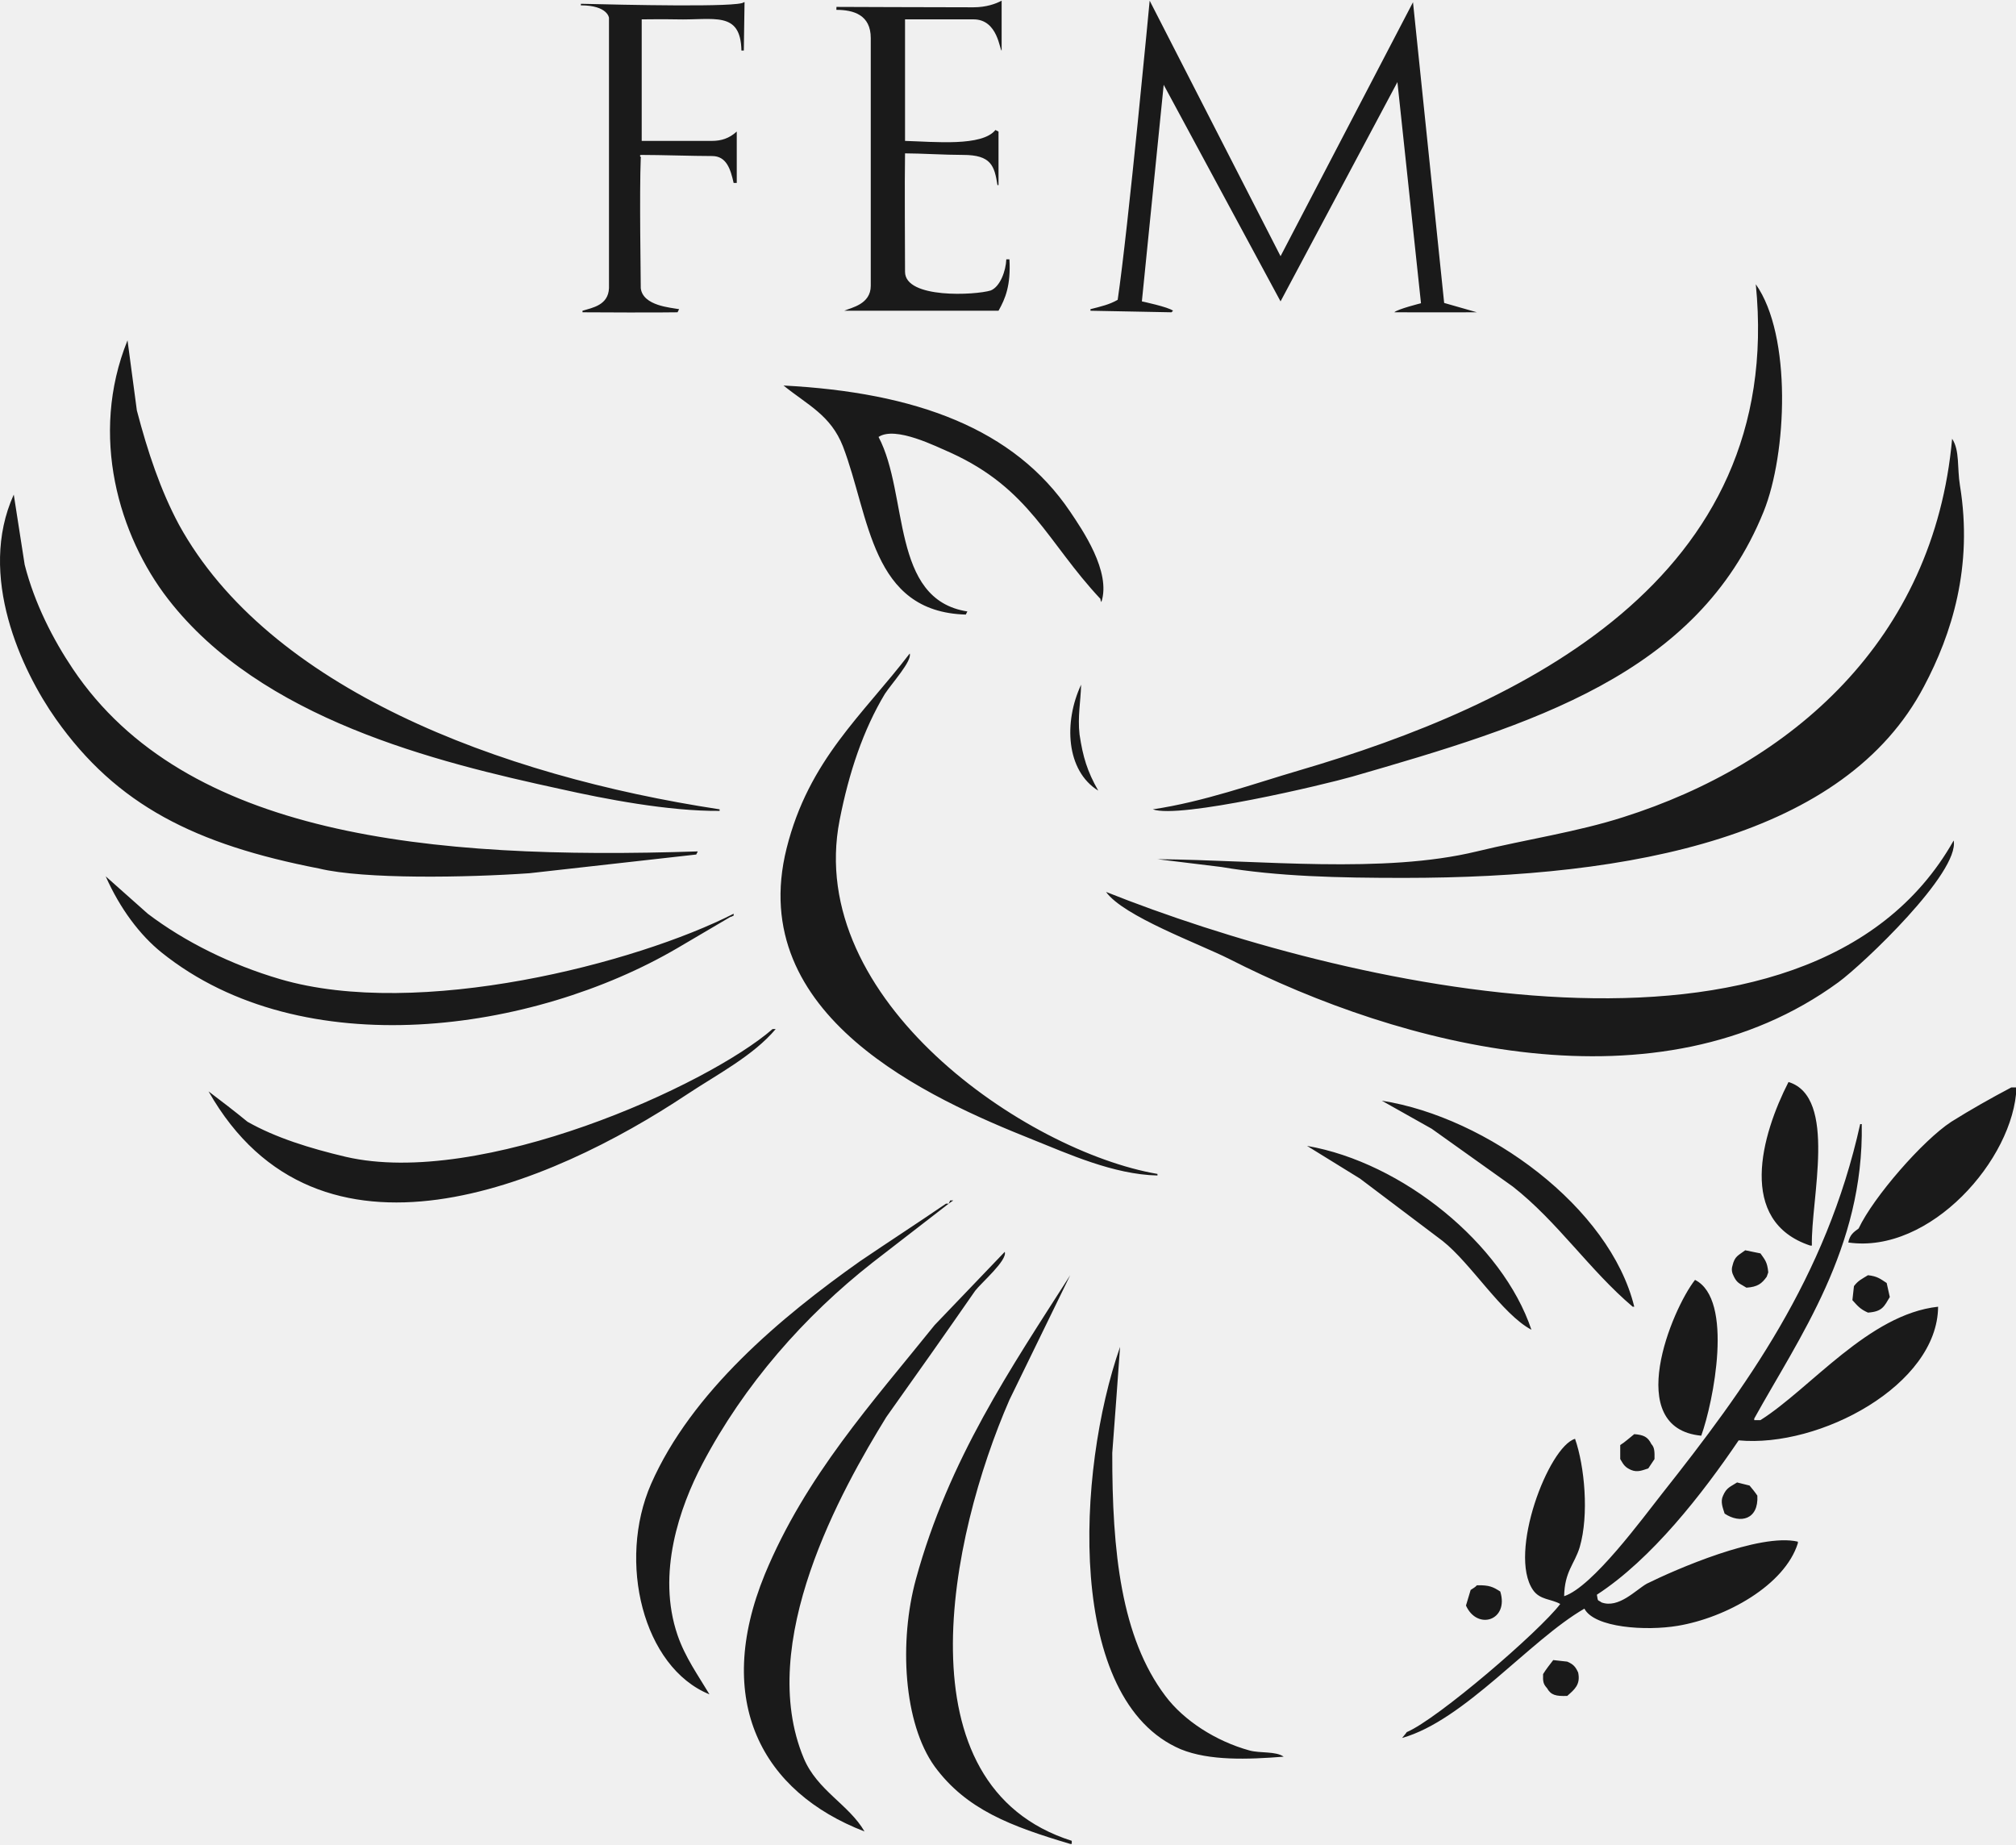
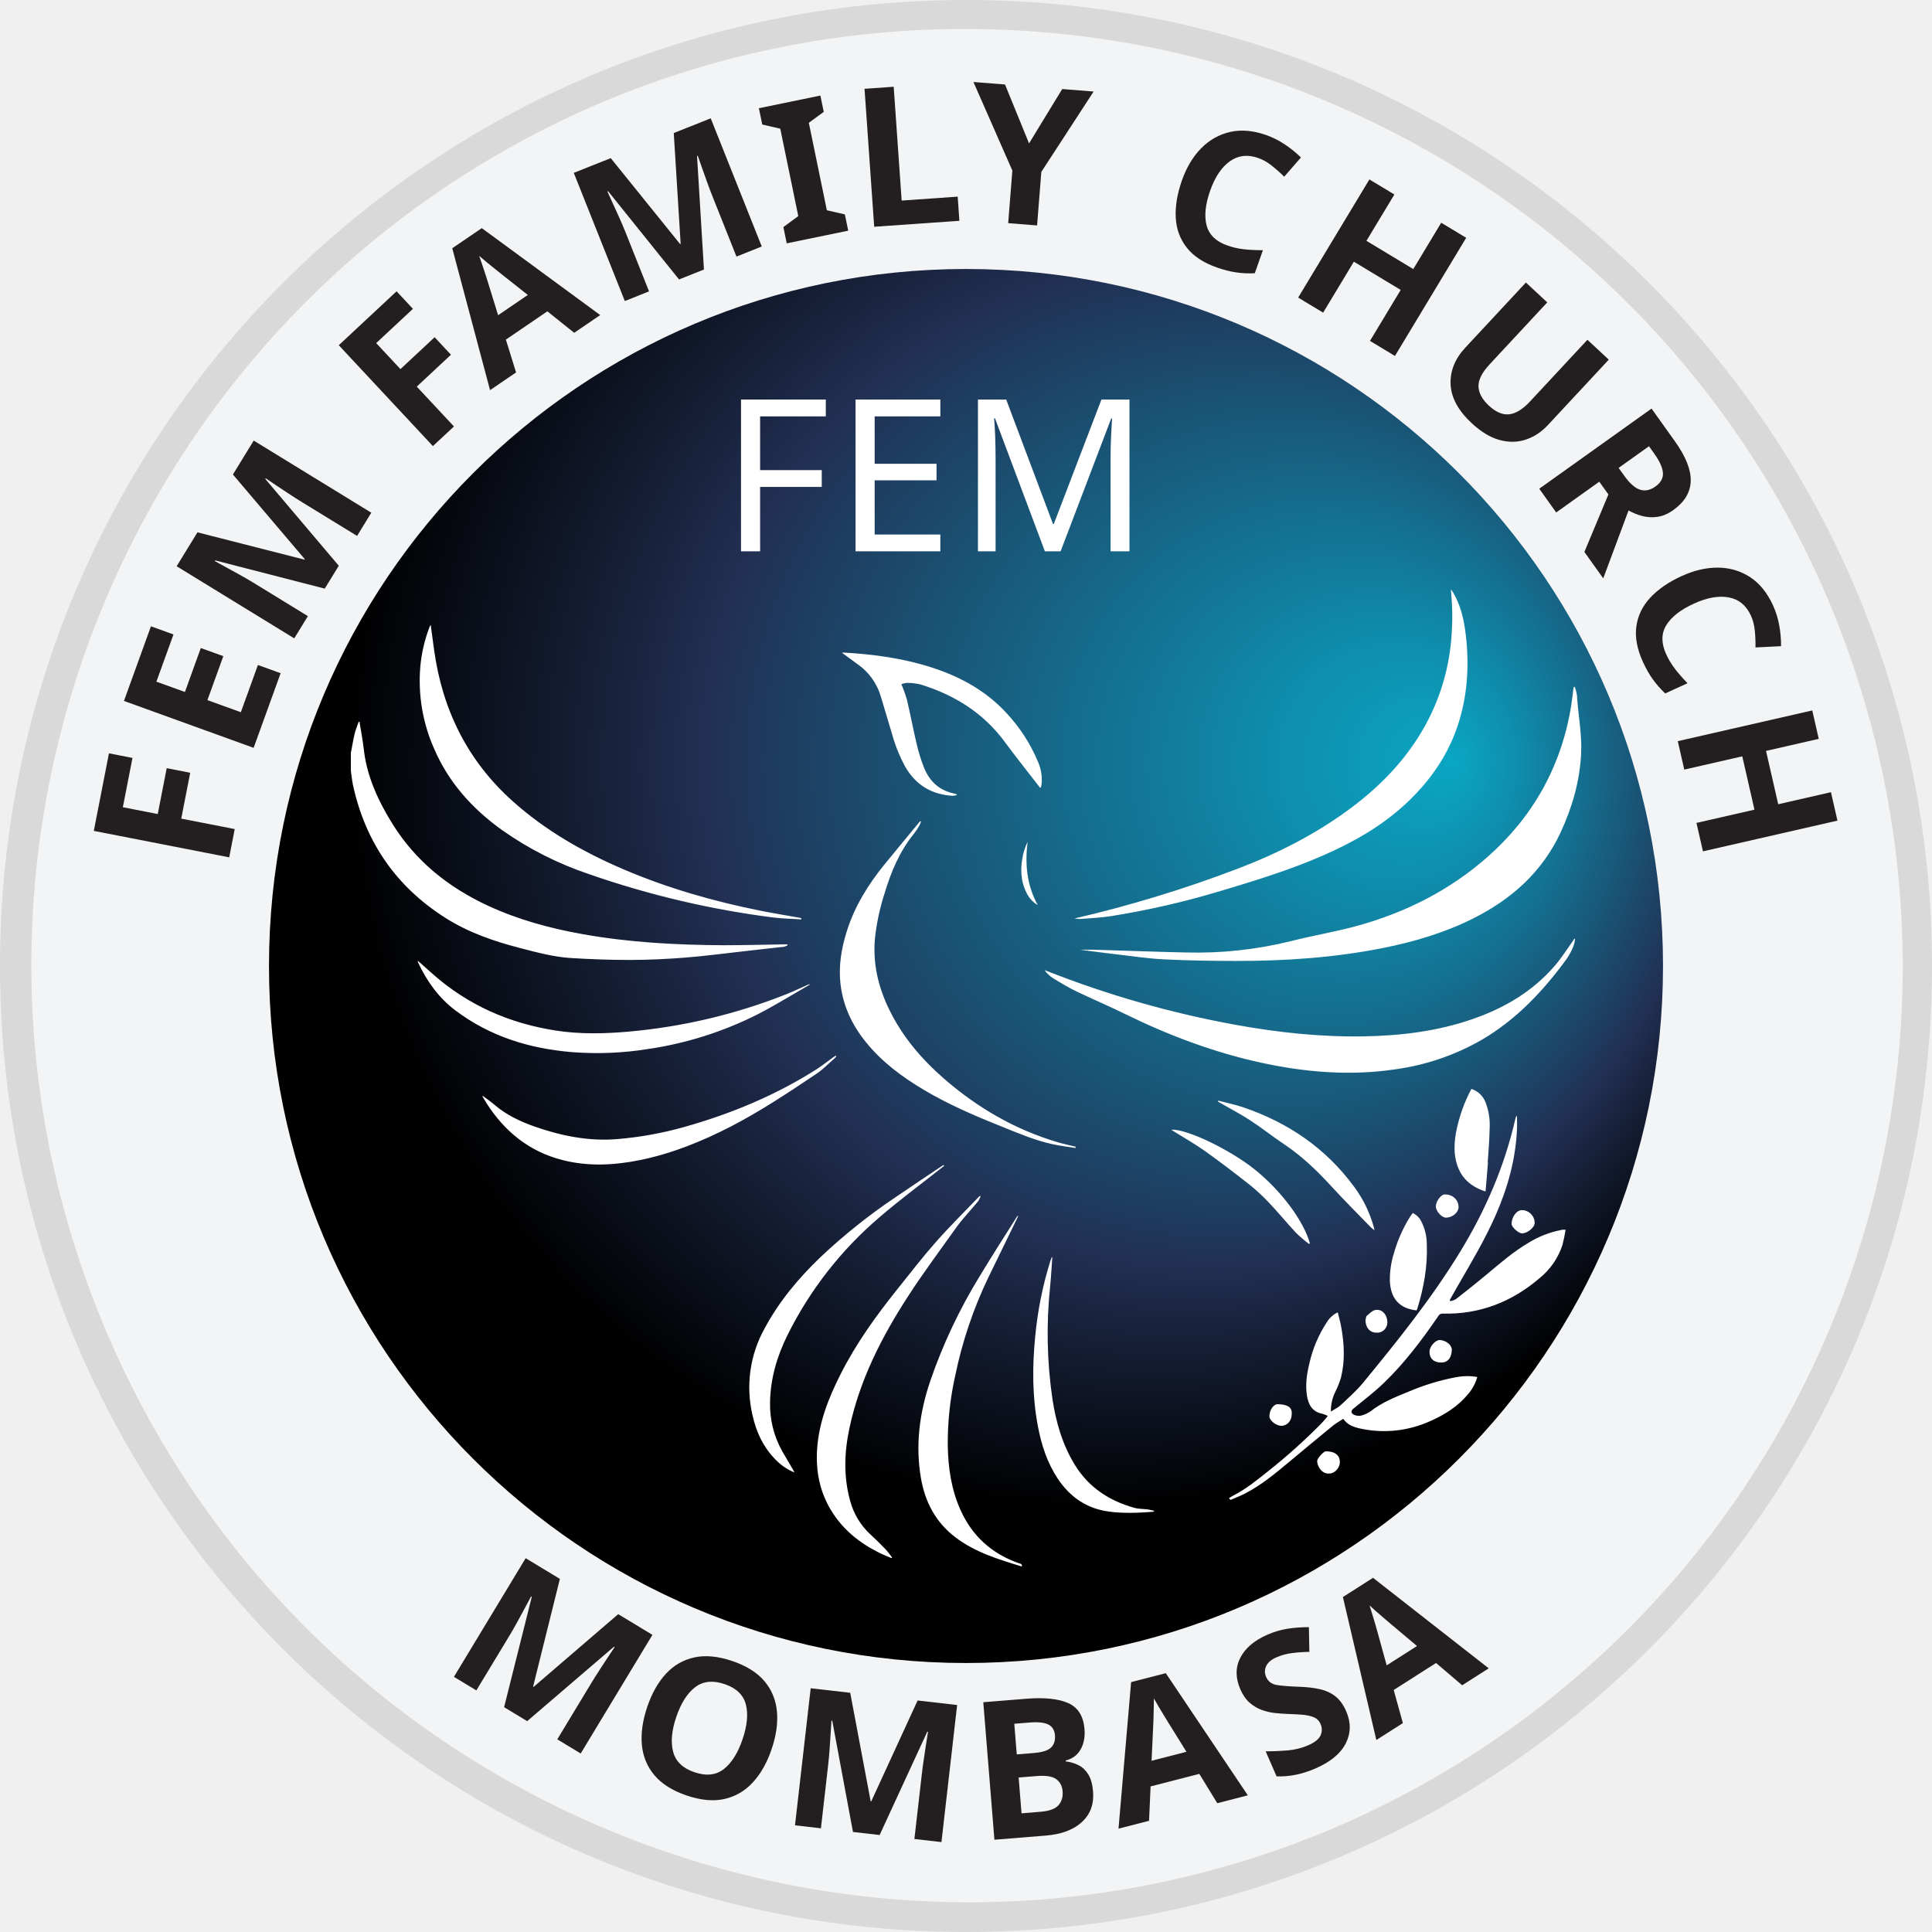
- <svg xmlns="http://www.w3.org/2000/svg" width="2000px" height="1830px">
-   <path fill-rule="evenodd" fill="rgb(26, 26, 26)" d="M1001.422,257.264 C1002.89,283.108 997.35,296.293 990.601,308.275 C960.355,308.275 853.359,308.275 837.567,308.275 C844.462,305.184 863.846,301.965 863.846,283.542 C863.846,265.119 863.846,47.885 863.846,37.761 C863.846,14.879 846.991,9.77 829.711,9.77 C829.711,8.16 829.838,8.3 829.838,6.845 C829.838,6.933 829.838,7.360 829.838,6.845 C839.578,6.845 919.212,7.24 965.664,7.24 C978.41,7.24 987.962,3.775 993.693,0.662 C993.693,9.285 993.693,41.450 993.693,50.127 C991.681,50.127 990.124,19.211 965.868,19.211 C947.492,19.211 925.833,19.211 897.853,19.211 C897.853,59.398 897.853,99.596 897.853,139.783 C927.327,140.626 974.294,145.512 987.509,128.963 C988.540,129.478 989.571,129.993 990.601,130.508 C990.601,148.26 990.601,165.548 990.601,183.65 C988.564,183.65 991.494,183.65 989.55,183.65 C986.550,164.444 983.237,153.695 955.48,153.695 C937.377,153.695 912.980,152.149 897.853,152.149 C897.344,178.856 897.853,250.871 897.853,269.630 C897.853,296.668 967.918,292.82 982.872,288.179 C992.211,284.415 997.88,268.795 998.330,257.264 M1386.325,81.43 L1270.390,299.0 L1154.455,84.134 L1132.814,299.0 C1132.814,299.0 1159.266,304.596 1163.730,308.275 C1163.215,308.790 1162.700,309.305 1162.184,309.821 C1135.393,309.305 1108.594,308.790 1081.803,308.275 C1081.803,307.760 1081.803,307.244 1081.803,306.729 C1092.580,303.940 1100.468,302.221 1108.81,297.454 C1119.220,227.23 1140.543,0.662 1140.543,0.662 L1270.390,254.172 L1401.783,2.207 L1432.698,300.546 L1465.160,309.821 C1465.160,309.821 1391.247,309.995 1383.233,309.821 C1386.391,306.663 1409.710,300.84 1409.710,300.84 L1386.325,81.43 ZM737.91,2.207 C739.151,2.207 738.636,2.207 738.636,2.207 L737.91,50.127 C737.91,50.127 736.60,50.127 735.545,50.127 C734.689,10.325 708.283,20.211 670.621,19.211 C660.518,18.943 636.614,19.211 636.614,19.211 C636.614,19.211 636.614,100.112 636.614,139.783 C661.359,139.783 685.770,139.783 706.175,139.783 C715.507,139.783 723.361,137.370 730.907,130.508 C730.907,149.56 730.907,162.972 730.907,181.520 C728.768,181.520 729.480,181.520 727.816,181.520 C724.721,167.649 720.671,154.806 706.443,154.806 C687.484,154.806 656.284,153.695 635.68,153.695 C633.522,154.726 636.614,155.756 635.68,156.787 C634.266,190.808 635.68,275.59 635.68,285.88 C637.76,303.584 665.985,305.183 673.713,306.729 C673.198,307.759 672.682,308.790 672.167,309.821 C657.293,310.187 586.365,309.944 577.874,309.821 C577.874,309.660 577.874,309.464 577.874,308.275 C587.837,305.275 603.44,302.789 604.152,285.88 C604.152,270.502 604.152,247.353 604.152,221.710 C604.152,156.564 604.152,17.665 604.152,17.665 C604.152,17.665 602.928,5.357 576.328,5.299 C575.982,4.895 576.333,5.334 576.328,3.753 C616.684,4.709 734.185,7.53 737.91,2.207 ZM1741.858,281.996 C1777.774,332.724 1772.855,450.151 1749.587,507.682 C1684.135,669.514 1518.868,719.292 1341.497,770.468 C1314.689,778.202 1170.137,812.595 1143.635,802.929 C1194.118,795.467 1243.794,777.520 1288.940,764.284 C1507.443,700.223 1771.161,575.537 1741.858,281.996 ZM126.501,337.645 C129.593,360.829 132.685,384.21 135.776,407.206 C146.534,448.300 159.22,486.306 177.513,520.49 C266.486,682.415 494.175,769.511 713.904,802.929 C713.904,803.445 713.904,803.960 713.904,804.475 C663.20,804.911 599.866,792.617 556.233,782.834 C432.131,755.9 258.96,713.520 166.692,594.247 C118.283,531.78 88.227,432.350 126.501,337.645 ZM777.281,382.473 C908.524,389.29 1006.237,425.30 1061.708,507.682 C1073.558,525.340 1102.57,567.152 1092.624,597.338 C1092.108,596.308 1091.593,595.277 1091.78,594.247 C1038.639,537.560 1022.173,484.97 942.681,448.942 C929.309,443.28 888.479,422.280 871.575,433.484 C901.702,490.658 883.262,594.751 959.685,606.613 C959.170,607.644 958.654,608.674 958.139,609.705 C863.745,607.112 862.989,512.578 836.22,442.759 C824.101,411.897 801.387,401.92 777.281,382.473 ZM1936.628,435.30 C1944.301,446.722 1941.546,464.311 1944.357,481.404 C1957.708,562.583 1935.926,629.67 1908.803,680.811 C1830.643,829.925 1620.139,870.930 1392.508,870.944 C1328.406,870.948 1267.528,869.624 1211.650,860.124 C1190.526,857.548 1169.396,854.971 1148.272,852.395 C1250.689,853.317 1372.397,867.169 1465.160,844.666 C1514.885,832.603 1564.67,825.360 1610.465,810.658 C1776.291,758.115 1918.684,635.520 1936.628,435.30 ZM316.634,861.670 C193.785,837.81 115.841,798.938 55.395,713.273 C21.437,665.149 -22.756,570.97 13.658,490.679 C17.265,513.863 20.872,537.55 24.479,560.239 C34.240,598.533 52.597,634.374 72.399,663.808 C183.801,829.404 424.743,853.456 692.263,844.666 C691.747,845.696 691.232,846.727 690.717,847.757 C635.589,853.940 580.445,860.124 525.317,866.307 C462.931,870.678 361.140,872.42 316.634,861.670 ZM902.491,648.350 C905.113,655.625 884.40,678.282 877.758,688.540 C856.49,723.988 842.220,766.181 832.930,813.750 C798.116,992.10 1017.883,1142.226 1148.272,1164.645 C1148.272,1165.161 1148.272,1165.676 1148.272,1166.191 C1104.506,1165.20 1059.365,1144.516 1024.609,1130.638 C922.253,1089.768 738.700,1008.161 780.373,841.574 C802.396,753.536 855.959,709.264 902.491,648.350 ZM1072.528,679.266 C1072.13,695.753 1068.948,710.970 1070.982,728.731 C1074.297,750.784 1078.570,765.195 1089.532,784.380 C1057.502,764.554 1055.181,716.30 1072.528,679.266 ZM1938.174,833.845 C1944.177,865.635 1848.149,956.718 1823.785,974.513 C1645.147,1104.981 1390.986,1038.739 1219.379,951.326 C1189.330,936.19 1114.436,908.998 1097.261,884.856 C1328.66,977.183 1794.524,1088.467 1938.174,833.845 ZM104.860,869.398 C118.771,881.764 132.686,894.132 146.597,906.498 C183.110,934.21 229.199,957.113 277.989,971.421 C415.286,1011.685 631.539,955.60 727.816,906.498 C727.816,907.13 727.816,907.528 727.816,908.43 C726.785,908.559 725.755,909.74 724.724,909.589 C707.207,919.893 689.684,930.201 672.167,940.505 C529.14,1024.34 300.620,1057.393 160.509,945.142 C138.712,927.679 118.929,901.214 104.860,869.398 ZM766.461,1020.886 C767.491,1020.886 768.522,1020.886 769.552,1020.886 C747.24,1047.488 710.918,1066.210 681.442,1085.810 C545.969,1175.891 315.95,1274.778 206.883,1082.718 C219.763,1092.507 232.647,1102.299 245.528,1112.88 C273.462,1128.736 307.62,1139.309 342.913,1147.642 C476.802,1178.761 701.687,1077.236 766.461,1020.886 ZM1774.319,1073.443 C1823.155,1088.389 1796.292,1190.312 1797.506,1235.752 C1796.991,1235.752 1796.476,1235.752 1795.960,1235.752 C1722.901,1211.600 1747.554,1125.673 1774.319,1073.443 ZM1995.368,1078.81 C1996.914,1078.81 1998.460,1078.81 2000.5,1078.81 C1997.990,1149.901 1914.681,1244.425 1833.60,1232.660 C1835.166,1225.160 1838.508,1222.657 1843.880,1218.748 C1858.677,1187.420 1907.52,1131.382 1935.82,1112.88 C1955.175,1100.754 1975.275,1089.416 1995.368,1078.81 ZM1370.867,1091.993 C1475.272,1108.35 1597.235,1197.86 1621.286,1296.38 C1620.770,1296.38 1620.255,1296.38 1619.740,1296.38 C1577.12,1260.331 1545.145,1211.866 1500.714,1177.12 C1473.922,1157.949 1447.123,1138.880 1420.332,1119.817 C1403.845,1110.544 1387.354,1101.267 1370.867,1091.993 ZM1922.716,1296.38 C1922.240,1373.916 1805.465,1436.540 1724.854,1428.976 C1688.743,1482.244 1638.51,1546.799 1584.186,1582.10 C1585.515,1589.7 1584.7,1586.610 1588.824,1589.739 C1605.779,1595.994 1622.71,1577.46 1633.652,1571.190 C1661.67,1557.324 1745.500,1520.558 1783.594,1529.453 C1783.594,1529.968 1783.594,1530.484 1783.594,1530.999 C1770.559,1572.703 1712.448,1604.879 1664.568,1612.926 C1632.727,1618.277 1581.737,1614.865 1571.820,1595.922 C1517.668,1627.126 1452.905,1706.746 1390.962,1724.223 C1392.508,1722.163 1394.54,1720.101 1395.599,1718.40 C1426.316,1705.381 1527.42,1618.33 1547.87,1591.285 C1538.882,1586.147 1527.675,1587.399 1520.809,1577.373 C1495.800,1540.855 1536.337,1435.135 1562.545,1427.431 C1571.993,1454.468 1576.547,1502.71 1567.183,1534.91 C1561.961,1551.946 1552.217,1558.85 1551.725,1583.556 C1579.940,1574.31 1629.796,1505.951 1649.110,1481.533 C1731.414,1377.481 1811.682,1267.782 1845.426,1115.180 C1845.941,1115.180 1846.457,1115.180 1846.972,1115.180 C1849.225,1237.965 1784.463,1327.504 1740.312,1407.335 C1740.312,1407.851 1740.312,1408.366 1740.312,1408.881 C1742.373,1408.881 1744.434,1408.881 1746.495,1408.881 C1795.849,1377.77 1853.926,1303.813 1922.716,1296.38 ZM1296.669,1136.821 C1391.254,1153.240 1490.635,1233.880 1519.263,1319.225 C1490.169,1303.844 1459.442,1253.454 1431.153,1231.115 C1403.846,1210.506 1376.532,1189.891 1349.226,1169.283 C1331.708,1158.463 1314.186,1147.641 1296.669,1136.821 ZM942.681,1190.924 C943.712,1190.924 944.743,1190.924 945.773,1190.924 C944.227,1191.954 942.681,1192.985 941.136,1194.16 C941.651,1192.985 942.166,1191.954 942.681,1190.924 ZM938.44,1194.16 C939.74,1194.16 940.105,1194.16 941.136,1194.16 C915.890,1213.594 890.637,1233.178 865.392,1252.756 C798.186,1305.524 738.284,1373.512 696.900,1452.163 C674.232,1495.245 651.277,1561.166 672.167,1622.201 C679.727,1644.290 692.675,1662.212 703.83,1680.941 C637.789,1654.12 612.342,1549.101 645.889,1472.259 C686.134,1380.72 774.946,1306.602 853.25,1251.210 C881.362,1232.147 909.707,1213.78 938.44,1194.16 ZM1731.37,1240.389 C1736.189,1241.420 1741.343,1242.450 1746.495,1243.481 C1750.744,1249.649 1753.270,1251.728 1754.224,1262.30 C1753.709,1263.576 1753.193,1265.122 1752.678,1266.668 C1747.772,1273.422 1743.817,1276.712 1732.583,1277.488 C1726.631,1273.631 1723.558,1273.443 1720.216,1266.668 C1718.111,1262.725 1717.559,1259.420 1718.671,1255.847 C1720.947,1245.959 1724.632,1245.553 1731.37,1240.389 ZM996.784,1241.935 C999.569,1250.373 973.362,1272.712 967.414,1280.580 C938.47,1322.312 908.671,1364.57 879.304,1405.790 C835.107,1477.519 749.433,1629.744 797.377,1744.319 C810.784,1776.359 842.160,1790.208 857.663,1816.971 C755.984,1777.832 707.222,1687.78 758.732,1561.915 C799.21,1464.15 865.693,1391.194 927.223,1314.587 C950.408,1290.373 973.600,1266.150 996.784,1241.935 ZM1061.708,1265.122 C1041.614,1306.339 1021.515,1347.569 1001.422,1388.786 C942.12,1524.881 890.676,1771.512 1063.253,1826.246 C1063.253,1827.276 1063.253,1828.307 1063.253,1829.337 C1062.738,1829.337 1062.223,1829.337 1061.708,1829.337 C1003.260,1811.920 958.696,1795.398 927.223,1752.48 C896.236,1709.365 891.763,1628.313 908.674,1566.552 C941.244,1447.606 1002.851,1357.366 1061.708,1265.122 ZM1853.155,1265.122 C1862.652,1266.138 1865.676,1268.957 1871.704,1272.851 C1872.735,1277.488 1873.766,1282.126 1874.796,1286.763 C1869.25,1295.978 1867.563,1301.214 1853.155,1302.221 C1845.243,1298.718 1842.927,1295.604 1837.697,1289.855 C1838.212,1285.218 1838.727,1280.580 1839.243,1275.943 C1843.494,1270.337 1846.980,1268.945 1853.155,1265.122 ZM1681.572,1269.759 C1720.286,1289.224 1699.722,1391.202 1687.755,1424.339 C1609.724,1416.906 1658.471,1299.135 1681.572,1269.759 ZM1111.173,1336.229 C1108.597,1371.263 1106.20,1406.308 1103.444,1441.343 C1103.209,1539.809 1112.379,1624.552 1156.1,1682.487 C1174.430,1706.963 1206.122,1727.366 1239.474,1736.590 C1250.286,1739.580 1265.470,1737.114 1273.482,1742.773 C1237.728,1745.619 1199.644,1746.919 1171.459,1735.44 C1057.276,1686.934 1067.765,1460.209 1111.173,1336.229 ZM1621.286,1422.793 C1630.685,1423.562 1634.720,1425.497 1638.289,1432.68 C1641.315,1435.854 1641.544,1439.907 1641.381,1447.526 C1639.320,1450.617 1637.259,1453.709 1635.198,1456.801 C1629.484,1458.593 1624.517,1460.998 1618.194,1458.347 C1612.195,1455.699 1610.85,1453.460 1607.373,1447.526 C1607.373,1442.889 1607.373,1438.251 1607.373,1433.614 C1612.10,1430.7 1616.649,1426.400 1621.286,1422.793 ZM1723.308,1470.713 C1727.430,1471.743 1731.553,1472.774 1735.674,1473.804 C1738.250,1476.896 1740.827,1479.988 1743.403,1483.79 C1744.755,1507.665 1726.377,1511.959 1710.942,1501.629 C1709.101,1495.809 1706.524,1489.718 1709.396,1483.79 C1712.913,1475.602 1716.827,1474.967 1723.308,1470.713 ZM1465.160,1572.735 C1477.776,1572.421 1481.489,1574.559 1488.347,1578.919 C1497.279,1607.683 1465.517,1617.790 1454.340,1592.831 C1455.885,1587.679 1457.431,1582.525 1458.977,1577.373 C1461.38,1575.827 1463.99,1574.281 1465.160,1572.735 ZM1540.904,1646.934 C1545.541,1647.449 1550.179,1647.964 1554.816,1648.479 C1560.815,1651.127 1562.926,1653.366 1565.637,1659.300 C1568.170,1671.41 1561.889,1676.153 1554.816,1682.487 C1543.476,1682.890 1538.684,1681.757 1534.721,1674.758 C1531.154,1670.805 1530.533,1668.492 1530.84,1660.846 C1533.690,1656.209 1537.298,1651.570 1540.904,1646.934 ZM1386.325,1725.769 C1387.355,1725.769 1388.386,1725.769 1389.416,1725.769 C1388.386,1725.769 1387.355,1725.769 1386.325,1725.769 Z" />
+ <svg xmlns="http://www.w3.org/2000/svg" id="Layer_1" data-name="Layer 1" viewBox="0 0 1000 1000">
+   <defs>
+     <style>.cls-1{fill:#f3f4f5;}.cls-2{fill:#dad9d9;}.cls-3{fill:url(#radial-gradient);}.cls-4{font-size:100px;fill:#231f20;font-family:EBGaramond-Bold, EB Garamond;font-weight:700;}.cls-5,.cls-6{fill:#fff;}.cls-6{font-size:110px;font-family:SpaceandAstronomy, Space and Astronomy;letter-spacing:0.02em;}</style>
+     <radialGradient id="radial-gradient" cx="564.54" cy="394.45" fx="752.982" r="385.65" gradientUnits="userSpaceOnUse">
+       <stop offset="0" stop-color="#0aa6c4" />
+       <stop offset="0.16" stop-color="#0f8ead" />
+       <stop offset="0.5" stop-color="#1a5173" />
+       <stop offset="0.68" stop-color="#212f52" />
+       <stop offset="0.76" stop-color="#18223c" />
+       <stop offset="1" />
+     </radialGradient>
+   </defs>
+   <path class="cls-1" d="M500,992.5A492.63,492.63,0,0,1,308.3,46.2,492.63,492.63,0,0,1,691.7,953.8,489.39,489.39,0,0,1,500,992.5Z" />
+   <path class="cls-2" d="M500,15A485.13,485.13,0,0,1,688.78,946.89,485.13,485.13,0,0,1,311.22,53.11,481.88,481.88,0,0,1,500,15m0-15C223.86,0,0,223.86,0,500s223.86,500,500,500,500-223.86,500-500S776.14,0,500,0Z" />
+   <circle class="cls-3" cx="500" cy="500" r="360.77" />
+   <text class="cls-4" transform="translate(116.91 452.59) rotate(-78.95)">F</text>
+   <text class="cls-4" transform="matrix(0.34, -0.94, 0.94, 0.34, 128.22, 395.54)">E</text>
+   <text class="cls-4" transform="translate(147.6 338.09) rotate(-58.48)">M</text>
+   <text class="cls-4" transform="translate(199.78 258.66) rotate(-49.42)"> </text>
+   <text class="cls-4" transform="translate(217.48 237.04) rotate(-43.01)">F</text>
+   <text class="cls-4" transform="translate(253.65 201.94) rotate(-34.28)">A</text>
+   <text class="cls-4" transform="translate(315.04 159.14) rotate(-21.71)">M</text>
+   <text class="cls-4" transform="translate(404.07 126.6) rotate(-11.64)">I</text>
+   <text class="cls-4" transform="matrix(1, -0.07, 0.07, 1, 443.48, 118)">L</text>
+   <text class="cls-4" transform="translate(498.21 113.63) rotate(4.53)">Y</text>
+   <text class="cls-4" transform="translate(567.16 120.65) rotate(11.74)"> </text>
+   <text class="cls-4" transform="matrix(0.94, 0.33, -0.33, 0.94, 594.54, 125)">C</text>
+   <text class="cls-4" transform="translate(664.22 149.38) rotate(31.09)">H</text>
+   <text class="cls-4" transform="translate(734.94 192.72) rotate(42.94)">U</text>
+   <text class="cls-4" transform="translate(791.49 245.64) rotate(54.48)">R</text>
+   <text class="cls-4" transform="translate(835.53 307.76) rotate(65.41)">C</text>
+   <text class="cls-4" transform="translate(866.41 374.85) rotate(77.13)">H</text>
+   <text class="cls-4" transform="translate(712.39 900.63) rotate(-32.53)">A</text>
+   <text class="cls-4" transform="translate(657.86 924.3) rotate(-23.56)">S</text>
+   <text class="cls-4" transform="matrix(0.97, -0.25, 0.25, 0.97, 578.94, 946.51)">A</text>
+   <text class="cls-4" transform="translate(505.74 952.97) rotate(-4.63)">B</text>
+   <text class="cls-4" transform="translate(402.55 943.76) rotate(6.53)">M</text>
+   <text class="cls-4" transform="translate(317.95 915.5) rotate(18.85)">O</text>
+   <text class="cls-4" transform="matrix(0.86, 0.52, -0.52, 0.86, 227.21, 863.25)">M</text>
+   <path class="cls-5" d="M181.56,390c.66-3.41,1.21-6.84,2-10.21.51-2.13,1.4-4.17,2.12-6.25l.4.08c.75,4.7,1.66,9.39,2.2,14.11,1.61,14.25,7.48,26.83,14.92,38.8,12,19.25,28.9,32.75,49.27,42.21,15.59,7.24,32,11.72,48.91,14.74,24.14,4.33,48.54,5.64,73,5.77,10.51,0,21-.29,31.53-.45h1.62c.06.15.12.29.17.43A6.77,6.77,0,0,1,406,490c-6.87.81-13.74,1.57-20.61,2.33-10.17,1.13-20.32,2.5-30.52,3.31-9.49.75-19,1.2-28.54,1.23-10.29,0-20.58-.35-30.85-1-9-.55-17.69-2.94-26.38-5.19-13.59-3.51-26.81-8.09-38.71-15.68-25.42-16.19-41.25-39.14-47.67-68.57-.54-2.48-.75-5-1.12-7.56V390M753.72,712.82A118.46,118.46,0,0,0,729,720.35c-6.85,2.78-13.73,5.53-19.64,10.17a14.07,14.07,0,0,1-3.79,1.86,5.93,5.93,0,0,1-4.91-.18c-1.47-.77-1.48-2-.25-3,5.28-4.37,10.79-8.51,15.72-13.24,10.85-10.42,19.85-22.39,28.34-34.77a2.28,2.28,0,0,1,2.18-1.27c19.24.5,35.94-6.07,50.42-18.5a36.8,36.8,0,0,0,11.61-16.88,78.34,78.34,0,0,0,1.66-8c-.68,0-.89-.08-1.1-.07-.38,0-.75.09-1.13.16a50.15,50.15,0,0,0-16.79,6.53c-8,4.69-14.92,10.74-22,16.64-5.18,4.33-10.48,8.51-15.79,12.67a9.38,9.38,0,0,1-2.85,1l-.32-.55c1.44-2.54,2.87-5.08,4.33-7.61,6.85-11.88,13.88-23.65,19.42-36.23,6.23-14.17,10.35-28.87,11.07-44.4.12-2.4,0-4.81,0-7.22a2.37,2.37,0,0,0-.77,1.36c-5.59,24.76-15.55,47.72-28.77,69.31-14.68,24-32.25,45.86-50.06,67.52-3.47,4.23-7.65,7.89-11.65,11.65-1.37,1.29-3.2,2.11-5.06,3.31a22.07,22.07,0,0,1,2.35-10.35,43.31,43.31,0,0,0,2.87-7.26c2.16-8.66,1.68-17.39.14-26.09-.45-2.53-1.18-5-1.82-7.65a13.53,13.53,0,0,0-5.72,5.24,64.06,64.06,0,0,0-8.93,21.07c-1.35,5.47-2.17,11-1.31,16.66.72,4.78,2.72,8.48,7.95,9.52a19.41,19.41,0,0,1,2.88,1.11c-.48.61-.73,1-1,1.29-1,1.13-2,2.29-3.08,3.38a301,301,0,0,1-26.79,23.94c-5.78,4.63-11.53,9.3-18.18,12.69-.73.37-1.4.84-2.09,1.26l.72.94c2.51-1.09,5.09-2,7.52-3.29,8.54-4.39,15.84-10.53,23.17-16.63S682.35,744.1,689.83,738c1.66-1.35,3.58-2.4,5.41-3.61,2.23,3.13,5.42,4.28,8.74,5a57.78,57.78,0,0,0,36.68-4c7.33-3.27,14-7.49,19.2-13.78a23.21,23.21,0,0,0,4.78-8.87,29.21,29.21,0,0,0-10.92.11M814.6,355.53c-.06.3-.15.59-.19.89-.43,3.19-.76,6.38-1.28,9.55-5.19,31-19.72,56.91-43.3,77.68-19.56,17.21-42.27,28.65-67.25,35.54-11.26,3.11-22.85,5-34.17,7.88A203.79,203.79,0,0,1,613.7,493c-15.68-.34-31.35-.95-47-1.41-2.52-.08-5,0-7.57,0,6.14.82,12.29,1.62,18.44,2.33,8.17.94,16.32,2.21,24.51,2.62,12.39.62,24.82.82,37.23.84,25.58.05,51-1.64,76.19-6.63,16.28-3.22,32.1-7.89,47-15.35,19.91-10,35.74-24.06,45.29-44.59,6-13,9.91-26.42,10.6-40.78.49-10.2-1.59-20.17-2.18-30.27a21.18,21.18,0,0,0-1.12-4.25l-.46.08m.21,130.29c-.27.45-.51.91-.82,1.33-3,4.19-5.78,8.6-9.13,12.51C793.49,513,779,521.6,762.62,527.33c-18.39,6.45-37.45,8.76-56.81,9.09-22.24.38-44.25-2-66.1-5.94a520.44,520.44,0,0,1-97.88-27.91c-.38-.15-.79-.23-1.18-.35a18.7,18.7,0,0,0,4.42,4.12c4,2.42,8,4.84,12.22,6.87,8.37,4,17,7.65,25.29,11.75,22.46,11,45.71,19.76,70.17,25.09,23,5,46.17,6.91,69.58,3.41a123.2,123.2,0,0,0,44.51-15.19c18.1-10.58,32.14-25.51,44.32-42.31a34.5,34.5,0,0,0,3.35-6.51,16.73,16.73,0,0,0,.73-3.5l-.43-.13M559,475.66c5.31-.42,10.67-.62,15.92-1.45a429.82,429.82,0,0,0,55.32-12.59c18.3-5.45,36.56-11,54.1-18.62,15.76-6.86,30.61-15.21,43.3-27,12.91-12,22.62-26.11,27.69-43,4.56-15.22,5.21-30.86,3.07-46.59-.92-6.76-2.59-13.35-6.05-19.35-.34-.58-.73-1.13-1.29-2,0,.7,0,1,0,1.23a132.87,132.87,0,0,1,0,25.77,111.56,111.56,0,0,1-13.41,43.51c-9.46,17.14-22.7,30.9-38.26,42.55C681.48,431.5,661.78,441.55,641,449.5a645.65,645.65,0,0,1-84.83,25.9,15.41,15.41,0,0,0,2.77.26m-144.16-.39c-.33-.09-.67-.2-1-.26-6.69-1.2-13.41-2.27-20.08-3.61-24.43-4.89-48.29-11.71-71.23-21.55-20.78-8.92-40.21-20-57.16-35.2-23.42-21-36.35-47.35-40.62-78.24-.59-4.21-1.15-8.43-1.77-13.05-.31.6-.45.81-.54,1.05A76.06,76.06,0,0,0,217.56,345a86.49,86.49,0,0,0,7.08,42.38c7.49,17.54,19.75,31.13,35.06,42.16a174.37,174.37,0,0,0,45.12,22.89,468.93,468.93,0,0,0,95.44,22.46c4.79.61,9.65.65,14.47,1,0-.19,0-.39.07-.58M556.73,593.53c-3.14-.78-6.31-1.43-9.4-2.35-22.07-6.55-41.49-17.88-58.78-32.93-11.68-10.17-21.57-21.83-28.38-35.88-5.57-11.47-8.41-23.52-7.33-36.35a115.73,115.73,0,0,1,5-23.58c3.35-11.17,7.79-21.82,15.29-31a33.08,33.08,0,0,0,2.71-4.07,14.35,14.35,0,0,0,.89-2.26c-.41,0-.56,0-.65.15-6.1,7.39-12.23,14.75-18.28,22.19-8.43,10.38-15.41,21.6-19.47,34.46-2.83,9-4.38,18.08-3.28,27.51,1.32,11.3,6,21.16,13.1,29.93C456.4,549.6,466.76,557.3,478,564c12.46,7.44,25.72,13.19,39.17,18.57,9,3.62,18,7.55,27.51,9.64,4,.87,8,1.33,12,2,0-.22.08-.44.11-.65m-95,212.66c-1.13-1.44-2.15-3-3.41-4.29q-3.79-3.95-7.81-7.67A36.36,36.36,0,0,1,440,776.7c-3.44-12.49-3-25-.33-37.51,5.27-24.8,16.59-47,30.22-68.06,8-12.38,16.86-24.22,25.41-36.24,1.88-2.64,4.1-5.06,6.2-7.55,1.57-1.88,3.26-3.66,4.78-5.57a13.43,13.43,0,0,0,1.31-2.66c-.42-.07-.58,0-.69.1-7.53,7.87-15.31,15.52-22.51,23.68-6.95,7.87-13.37,16.21-19.94,24.42-10.93,13.66-21.15,27.81-29.11,43.47-6.28,12.34-11.41,25.06-12.39,39.08-.79,11.37,1.27,22.11,7.25,31.94,6.69,11,16.49,18.21,28,23.35,1.08.48,2.17.89,3.26,1.34l.24-.3m77.09-398.7c.12-.62.28-1.24.35-1.86a22.63,22.63,0,0,0-1.81-11.17,84.55,84.55,0,0,0-15.82-24.78c-10.63-11.8-24-19.23-39-24.11s-30.19-6.9-45.72-7.8a7.14,7.14,0,0,0-1,.1c2.82,2.06,5.35,3.93,7.9,5.77a30.94,30.94,0,0,1,12.17,16.7c1.9,6.47,3.85,12.92,5.8,19.37a80.45,80.45,0,0,0,6.84,17.07c5.48,9.56,13.76,14.54,24.72,15.13a11.5,11.5,0,0,0,2.22-.42,6,6,0,0,0-.72-.54,4.17,4.17,0,0,0-.63-.18c-7.65-1.48-12.79-6.12-15.69-13.13a83.41,83.41,0,0,1-3.94-12.58c-1.81-7.55-3.21-15.21-5-22.77a75.75,75.75,0,0,0-2.91-8.15,10.56,10.56,0,0,1,3-.69,30.15,30.15,0,0,1,7.07.87C494.12,359.75,509,369,520.06,384c5.91,8,12.18,15.84,18.29,23.75l.47-.24M527.34,809.12c-13.87-4.88-24-13.9-30.07-27.3-4.85-10.65-6.51-22-6.71-33.54a159.17,159.17,0,0,1,3.84-36.14,219.65,219.65,0,0,1,17.14-50.89q7.48-15.33,14.94-30.67c.22-.46.41-.93.62-1.4a1.82,1.82,0,0,0-.87.78c-6.31,10-12.74,20-18.88,30.17a273.74,273.74,0,0,0-26,55.1c-5.42,16.24-7.59,32.7-4.7,49.7,2.13,12.47,7.61,22.93,17.79,30.72s22.25,11.43,34.49,15.19c.22-1.61-1-1.48-1.64-1.72m-310.92-311c4.56,9.76,10.66,18.32,19.35,24.88,18,13.54,38.52,19.82,60.65,21.6a166.27,166.27,0,0,0,38.6-1.56A185.37,185.37,0,0,0,392.17,525c8.8-4.52,17.23-9.76,25.82-14.67.46-.26.91-.55,1.37-.83a2.24,2.24,0,0,0-1.32.24c-3.68,1.63-7.31,3.39-11,4.86a291.22,291.22,0,0,1-81.48,19.35c-12.57,1.12-25.17,1.41-37.65-.5-24.22-3.72-45.88-13.21-64.29-29.63l-7.46-6.63a8.33,8.33,0,0,0,.3,1m33.22,69.3c.73,1.2,1.44,2.41,2.2,3.6,9.42,14.7,22.15,25,39.28,29.36,13.36,3.4,26.77,2.7,40.14,0,16.48-3.38,31.92-9.63,46.83-17.29,15.52-8,30-17.68,44.45-27.36,3.36-2.25,6.23-5.25,9.31-7.92a8.37,8.37,0,0,0,1-1.15l-.26-.33a14.79,14.79,0,0,0-1.27.77c-3,2.13-5.8,4.44-8.87,6.39-21.16,13.41-44.05,22.91-68.09,29.7a183.78,183.78,0,0,1-34.62,6.31c-14.9,1.27-29.12-1.59-43.07-6.47-7.5-2.63-14.58-6-20.68-11.2-1.94-1.65-4-3.09-6.07-4.63a3.19,3.19,0,0,0-.26.26M488.42,603c-.54.32-1.09.62-1.61,1-7.86,5.28-15.74,10.53-23.56,15.87a299.94,299.94,0,0,0-38.5,30.76c-11.4,10.9-21.41,22.88-28.93,36.84a62.76,62.76,0,0,0-6.36,44.88c2,9.09,5.87,17.29,12.69,23.86a28.06,28.06,0,0,0,9.08,5.94c-.44-.83-.69-1.35-1-1.84-1.76-3-3.56-6-5.27-9a49.62,49.62,0,0,1-6.38-25.66c.22-12.33,3.68-23.83,9.1-34.76A192.7,192.7,0,0,1,455.28,630c10.14-8.74,20.93-16.71,31.44-25l2-1.58-.33-.39m56,47.66c-.23.65-.5,1.28-.71,1.94A189.9,189.9,0,0,0,535.8,692c-1.51,15.46-1.51,30.88,1.41,46.2,1.81,9.52,4.72,18.67,10.09,26.85,6.4,9.75,15.15,15.88,26.92,17.37,7.5,1,15,.61,22.5.09.16,0,.31-.17.85-.48-1.37-.31-2.35-.61-3.35-.74-2.37-.31-4.85-.21-7.12-.85-12.93-3.62-23.55-10.52-30.73-22.18-6.45-10.48-9.77-22-11.61-34a233.44,233.44,0,0,1-1.21-58.46c.5-5,.76-10,1.13-15.07l-.23,0m86-80.57c.45.28.89.56,1.34.82,5.09,2.94,10.32,5.64,15.23,8.85,6,3.89,11.55,8.36,17.48,12.31,9.41,6.27,17.43,14,25,22.31,6.56,7.13,13.42,14,20.16,20.92a18.15,18.15,0,0,0,1.76,1.4c-.17-.79-.22-1.1-.29-1.41a62.82,62.82,0,0,0-10.28-21.15c-14.59-19.87-34-33.08-57.16-41-4.28-1.46-8.74-2.37-13.12-3.53l-.16.46m139.62,31.6c.41-5.81.88-11.62,1-17.44A32.57,32.57,0,0,0,769,570.77a11.63,11.63,0,0,0-7.42-7.15,80.38,80.38,0,0,0-7.95,22.58c-1,5.68-1.24,11.37.64,16.94,2.39,7.14,7.58,11.28,14.64,13.59.44-5.23.91-10.15,1.25-15.08m-36.59,75.83c3.37-10.88,5.39-22,4.94-33.4a25.91,25.91,0,0,0-2.89-11.94,9.4,9.4,0,0,0-4.34-4.27c-.23.28-.43.47-.58.69-.44.62-.88,1.24-1.27,1.89a73.77,73.77,0,0,0-7.88,18,45.86,45.86,0,0,0-2.17,14.13c.25,9.45,4.89,14.73,13.84,15.67a7.17,7.17,0,0,0,.35-.79m-55.6-34c-3.25-11.63-14.94-27.26-28.55-38.17-12.92-10.37-35.65-21.22-43.17-20.54.58.38,1.07.71,1.56,1,5.26,3.29,10.69,6.33,15.73,9.92,7.93,5.66,15.68,11.57,23.32,17.6A97.1,97.1,0,0,1,657,622.71c4.75,5,9.13,10.38,13.85,15.43a76.63,76.63,0,0,0,6.75,5.78l.36-.45m109.71-5.1c2.73.12,6.59-2.92,6.67-5.26a6.65,6.65,0,0,0-6.37-6.75c-2.83-.14-5.47,3.24-5.59,7.13,0,1.57,3.45,4.81,5.29,4.88m-39.92-20.13c-1.89,0-4.54,3.59-4.56,6.12s3.06,6,5.38,5.9c3.26-.11,6.39-2.77,6.37-5.4,0-3.91-3.09-6.72-7.19-6.62m-2.47,75.36c-2.15-.13-5.25,3.22-5.36,5.78-.15,3.54,1.86,5.65,5.59,5.87,3.51.21,5.71-2.1,5.93-6.24.31-2.35-2.45-5.2-6.16-5.41m-51.77,63.34c.07-2.83-1.49-5.72-7.28-5.74-1.13,0-4.46,3.67-4.47,5,0,2.72,2.45,6.89,6.3,6.48,2.66.06,5.37-2.81,5.45-5.75m19-67.14a5.24,5.24,0,0,0,5.57-5.08c.07-4.05-2.51-7.18-6-6.7-1.66.23-3.23,1.82-4.61,3.05-.55.48-.49,1.65-.71,2.5.2,3.85,2.36,6.23,5.74,6.23m-51,37c-2.35-.1-4.54,3.17-4.45,6.46.05,2,3.58,4.76,6.14,4.75,3.1,0,5.41-2.62,5.4-6.11.3-3.91-2.79-4.91-7.09-5.1M531.87,435.77a32.65,32.65,0,0,0-2.32,6.6c-1.49,6.74-1.42,13.39,1.77,19.73a14.85,14.85,0,0,0,5.82,6.38c-5.68-10.28-6.68-21.27-5.27-32.71" />
+   <text class="cls-6" transform="translate(372.87 285.36)">FEM</text>
</svg>
